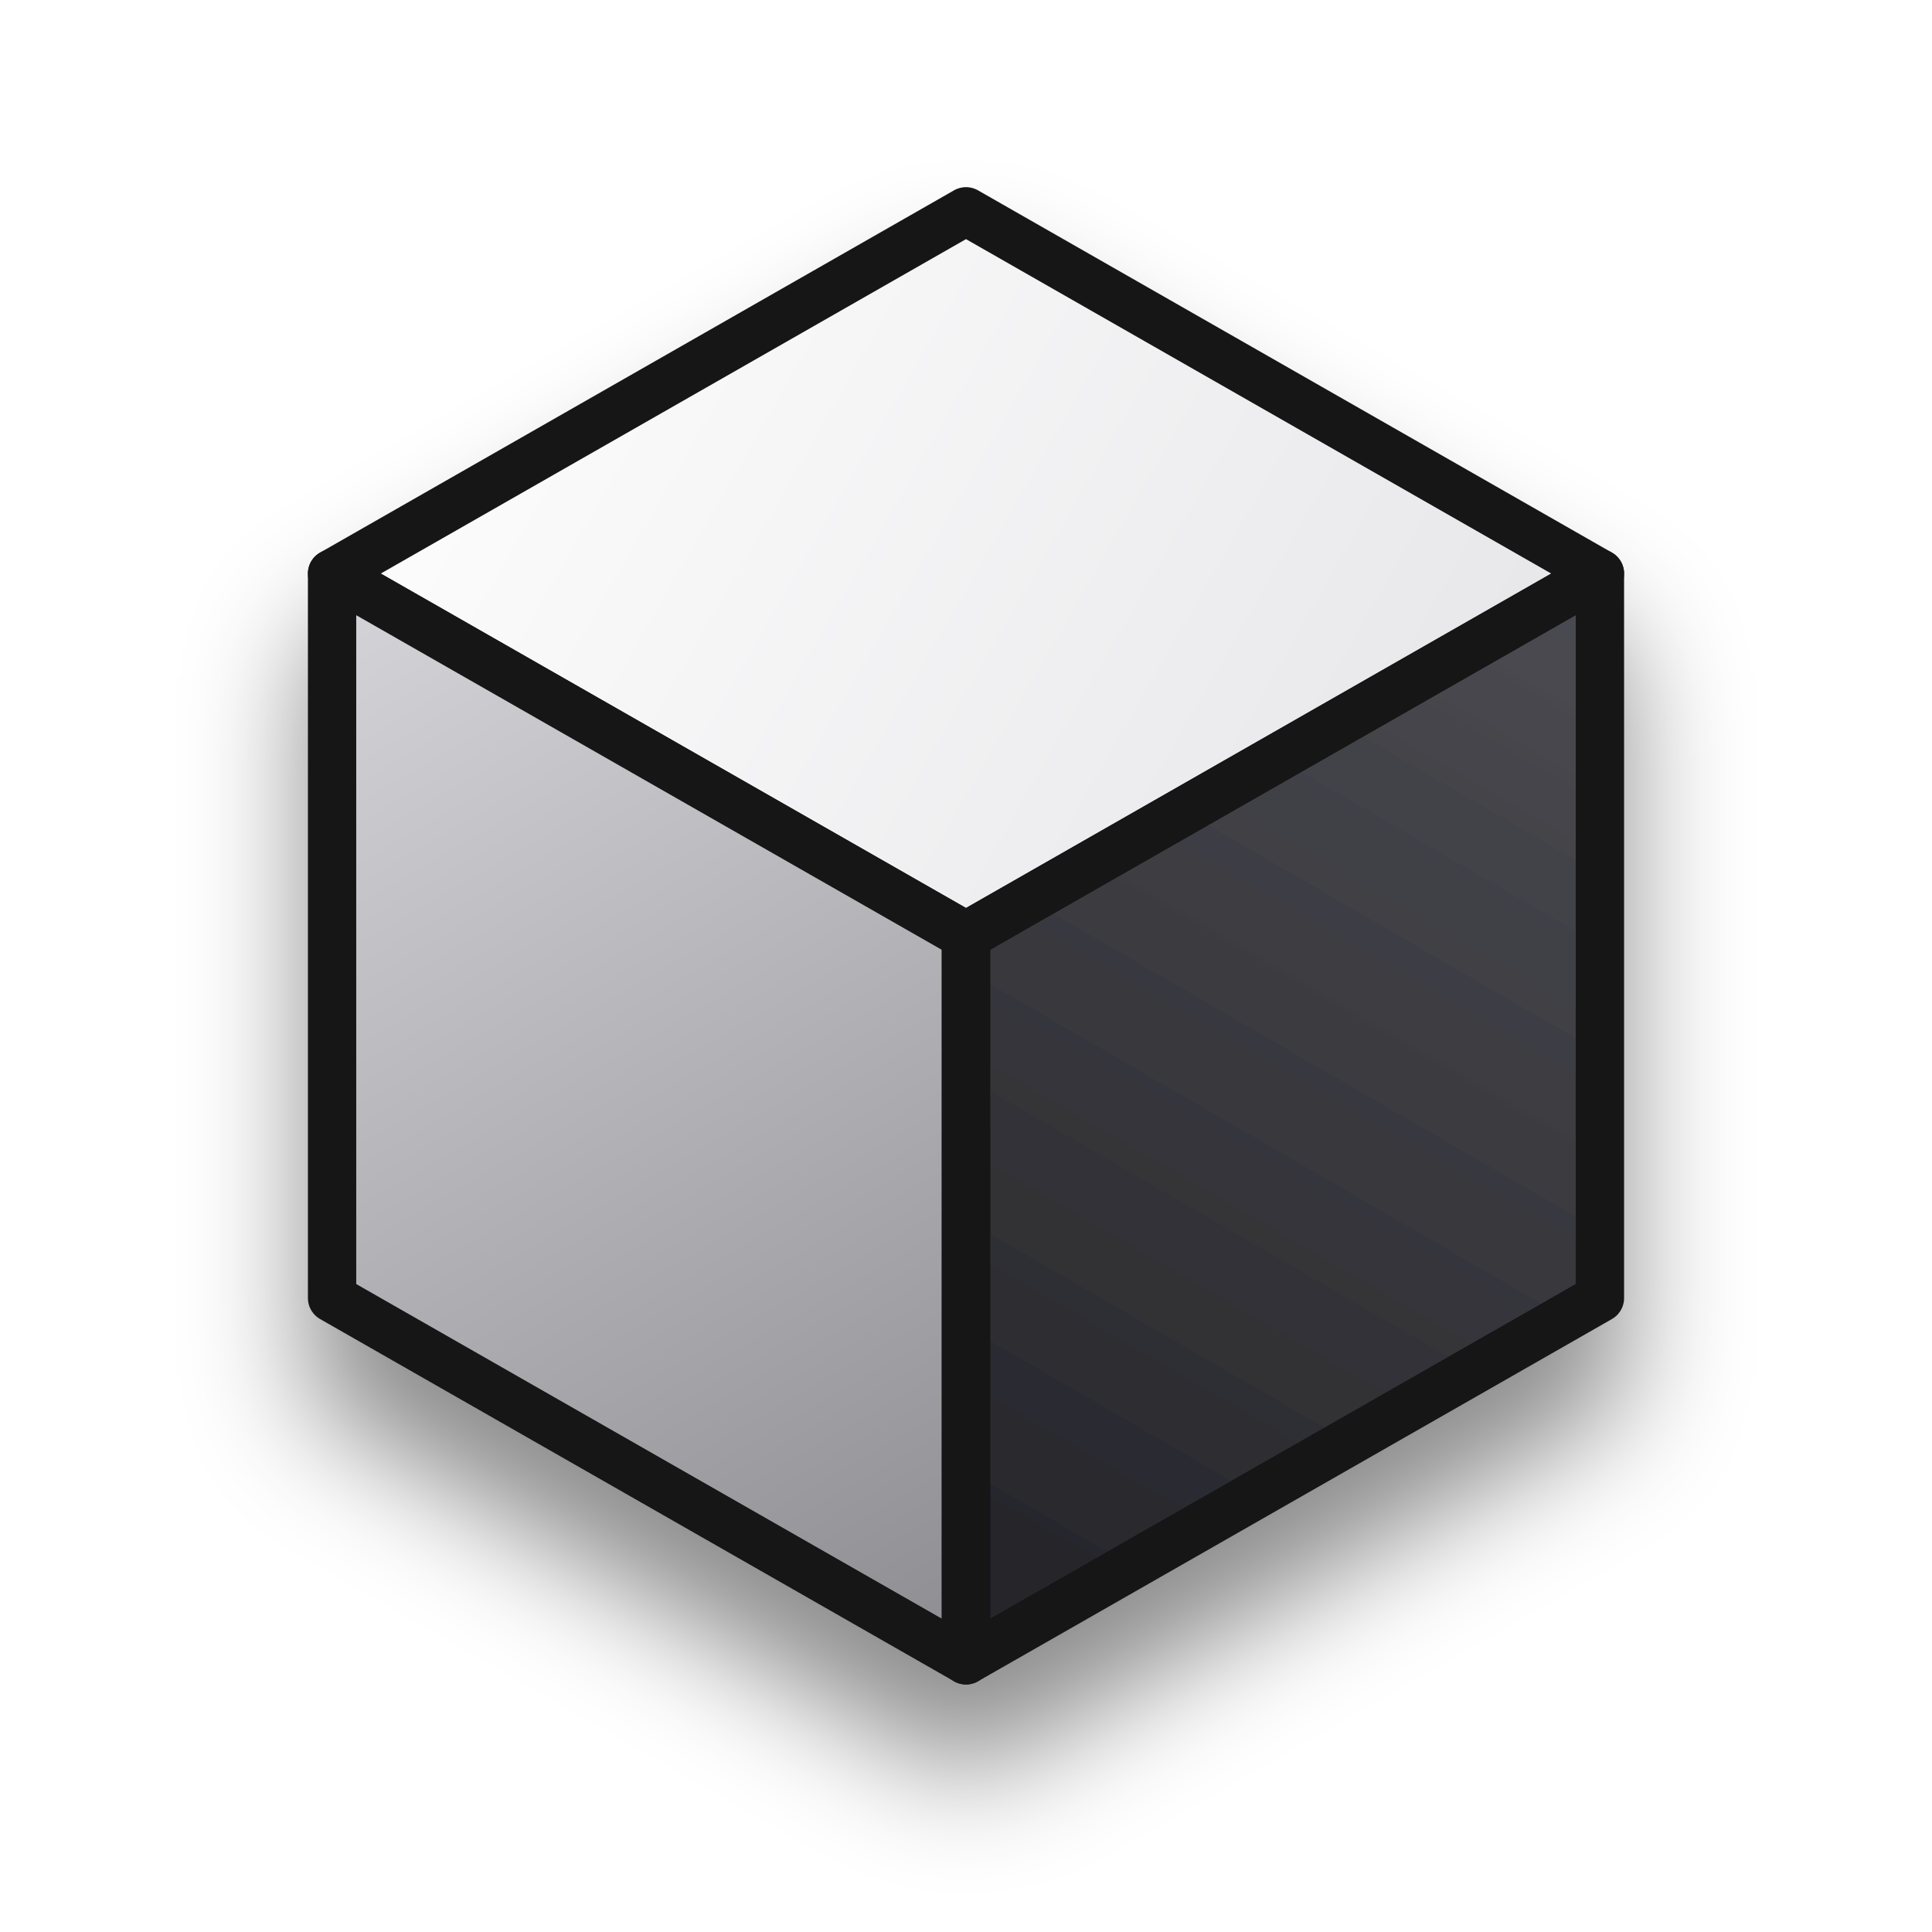
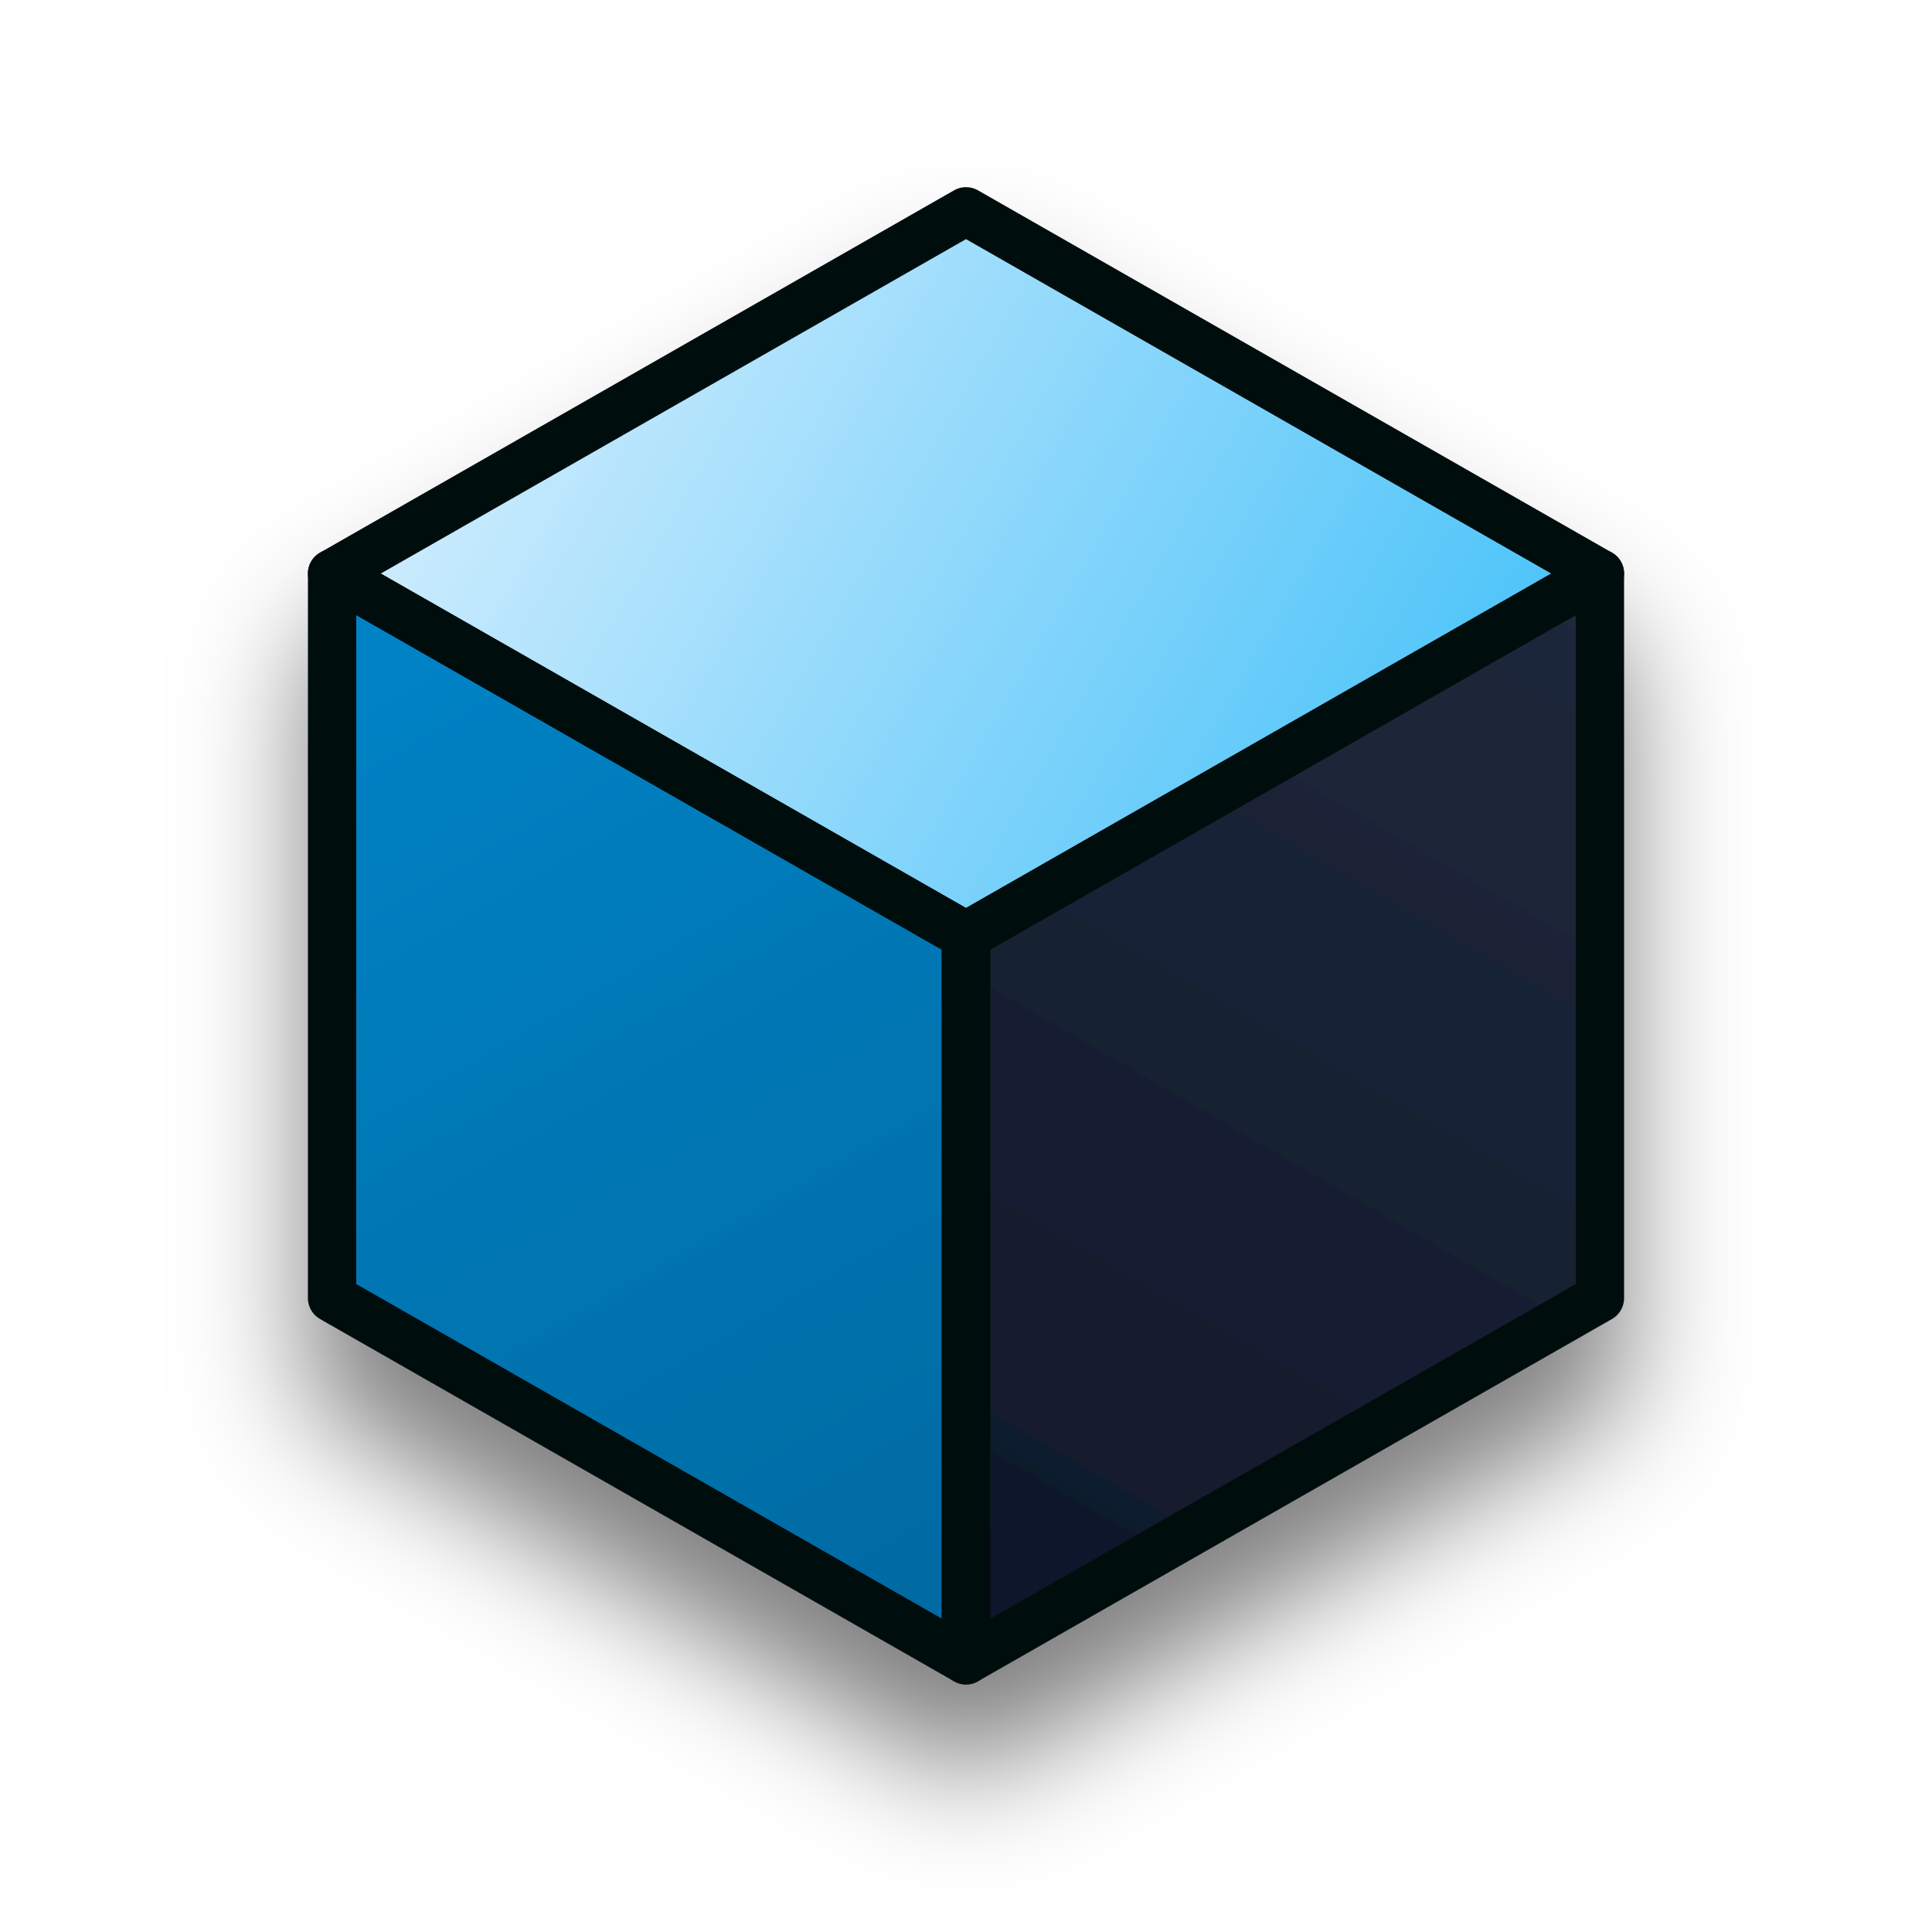
<svg xmlns="http://www.w3.org/2000/svg" viewBox="0 0 32 32" fill="none">
  <defs>
    <filter id="cube-glow" x="-20%" y="-20%" width="140%" height="140%">
-       <feDropShadow dx="0" dy="1.5" stdDeviation="1" flood-color="#000000" flood-opacity="0.45" />
+       <feDropShadow dx="0" dy="1.5" stdDeviation="1" flood-color="#000000" flood-opacity="0.5" />
    </filter>
-     <linearGradient id="top-face" x1="6" y1="4" x2="26" y2="15.5" gradientUnits="userSpaceOnUse">
-       <stop offset="0%" stop-color="#FFFFFF" />
-       <stop offset="100%" stop-color="#E4E4E7" />
+     <linearGradient id="cube-logo-top" x1="6" y1="4" x2="26" y2="15.5" gradientUnits="userSpaceOnUse">
+       <stop offset="0%" stop-color="#E0F2FE" />
+       <stop offset="100%" stop-color="#38BDF8" />
    </linearGradient>
-     <linearGradient id="left-face" x1="6" y1="9.75" x2="16" y2="27" gradientUnits="userSpaceOnUse">
-       <stop offset="0%" stop-color="#D4D4D8" />
-       <stop offset="100%" stop-color="#8E8E93" />
+     <linearGradient id="cube-logo-left" x1="6" y1="9.75" x2="16" y2="27" gradientUnits="userSpaceOnUse">
+       <stop offset="0%" stop-color="#0284C7" />
+       <stop offset="100%" stop-color="#0369A1" />
    </linearGradient>
-     <linearGradient id="right-face" x1="26" y1="9.75" x2="16" y2="27" gradientUnits="userSpaceOnUse">
-       <stop offset="0%" stop-color="#4B4B52" />
-       <stop offset="100%" stop-color="#242428" />
+     <linearGradient id="cube-logo-right" x1="26" y1="9.75" x2="16" y2="27" gradientUnits="userSpaceOnUse">
+       <stop offset="0%" stop-color="#1E293B" />
+       <stop offset="100%" stop-color="#0F172A" />
    </linearGradient>
  </defs>
  <g filter="url(#cube-glow)">
-     <path d="M16 3.5 L26.5 9.5 L16 15.5 L5.5 9.5 Z" fill="url(#top-face)" stroke="#121214" stroke-width="0.8" stroke-linejoin="round" />
-     <path d="M5.5 9.5 L16 15.5 L16 27.5 L5.5 21.5 Z" fill="url(#left-face)" stroke="#121214" stroke-width="0.8" stroke-linejoin="round" />
-     <path d="M26.5 9.5 L26.5 21.5 L16 27.5 L16 15.5 Z" fill="url(#right-face)" stroke="#121214" stroke-width="0.8" stroke-linejoin="round" />
-     <line x1="16" y1="15.5" x2="16" y2="27.5" stroke="#121214" stroke-width="0.8" />
+     <path d="M16 3.5 L26.5 9.5 L16 15.5 L5.5 9.5 Z" fill="url(#cube-logo-top)" stroke="#060709" stroke-width="0.8" stroke-linejoin="round" />
+     <path d="M5.5 9.5 L16 15.5 L16 27.5 L5.5 21.5 Z" fill="url(#cube-logo-left)" stroke="#060709" stroke-width="0.8" stroke-linejoin="round" />
+     <path d="M26.5 9.5 L26.5 21.5 L16 27.5 L16 15.5 Z" fill="url(#cube-logo-right)" stroke="#060709" stroke-width="0.8" stroke-linejoin="round" />
+     <line x1="16" y1="15.5" x2="16" y2="27.5" stroke="#060709" stroke-width="0.8" />
  </g>
</svg>
